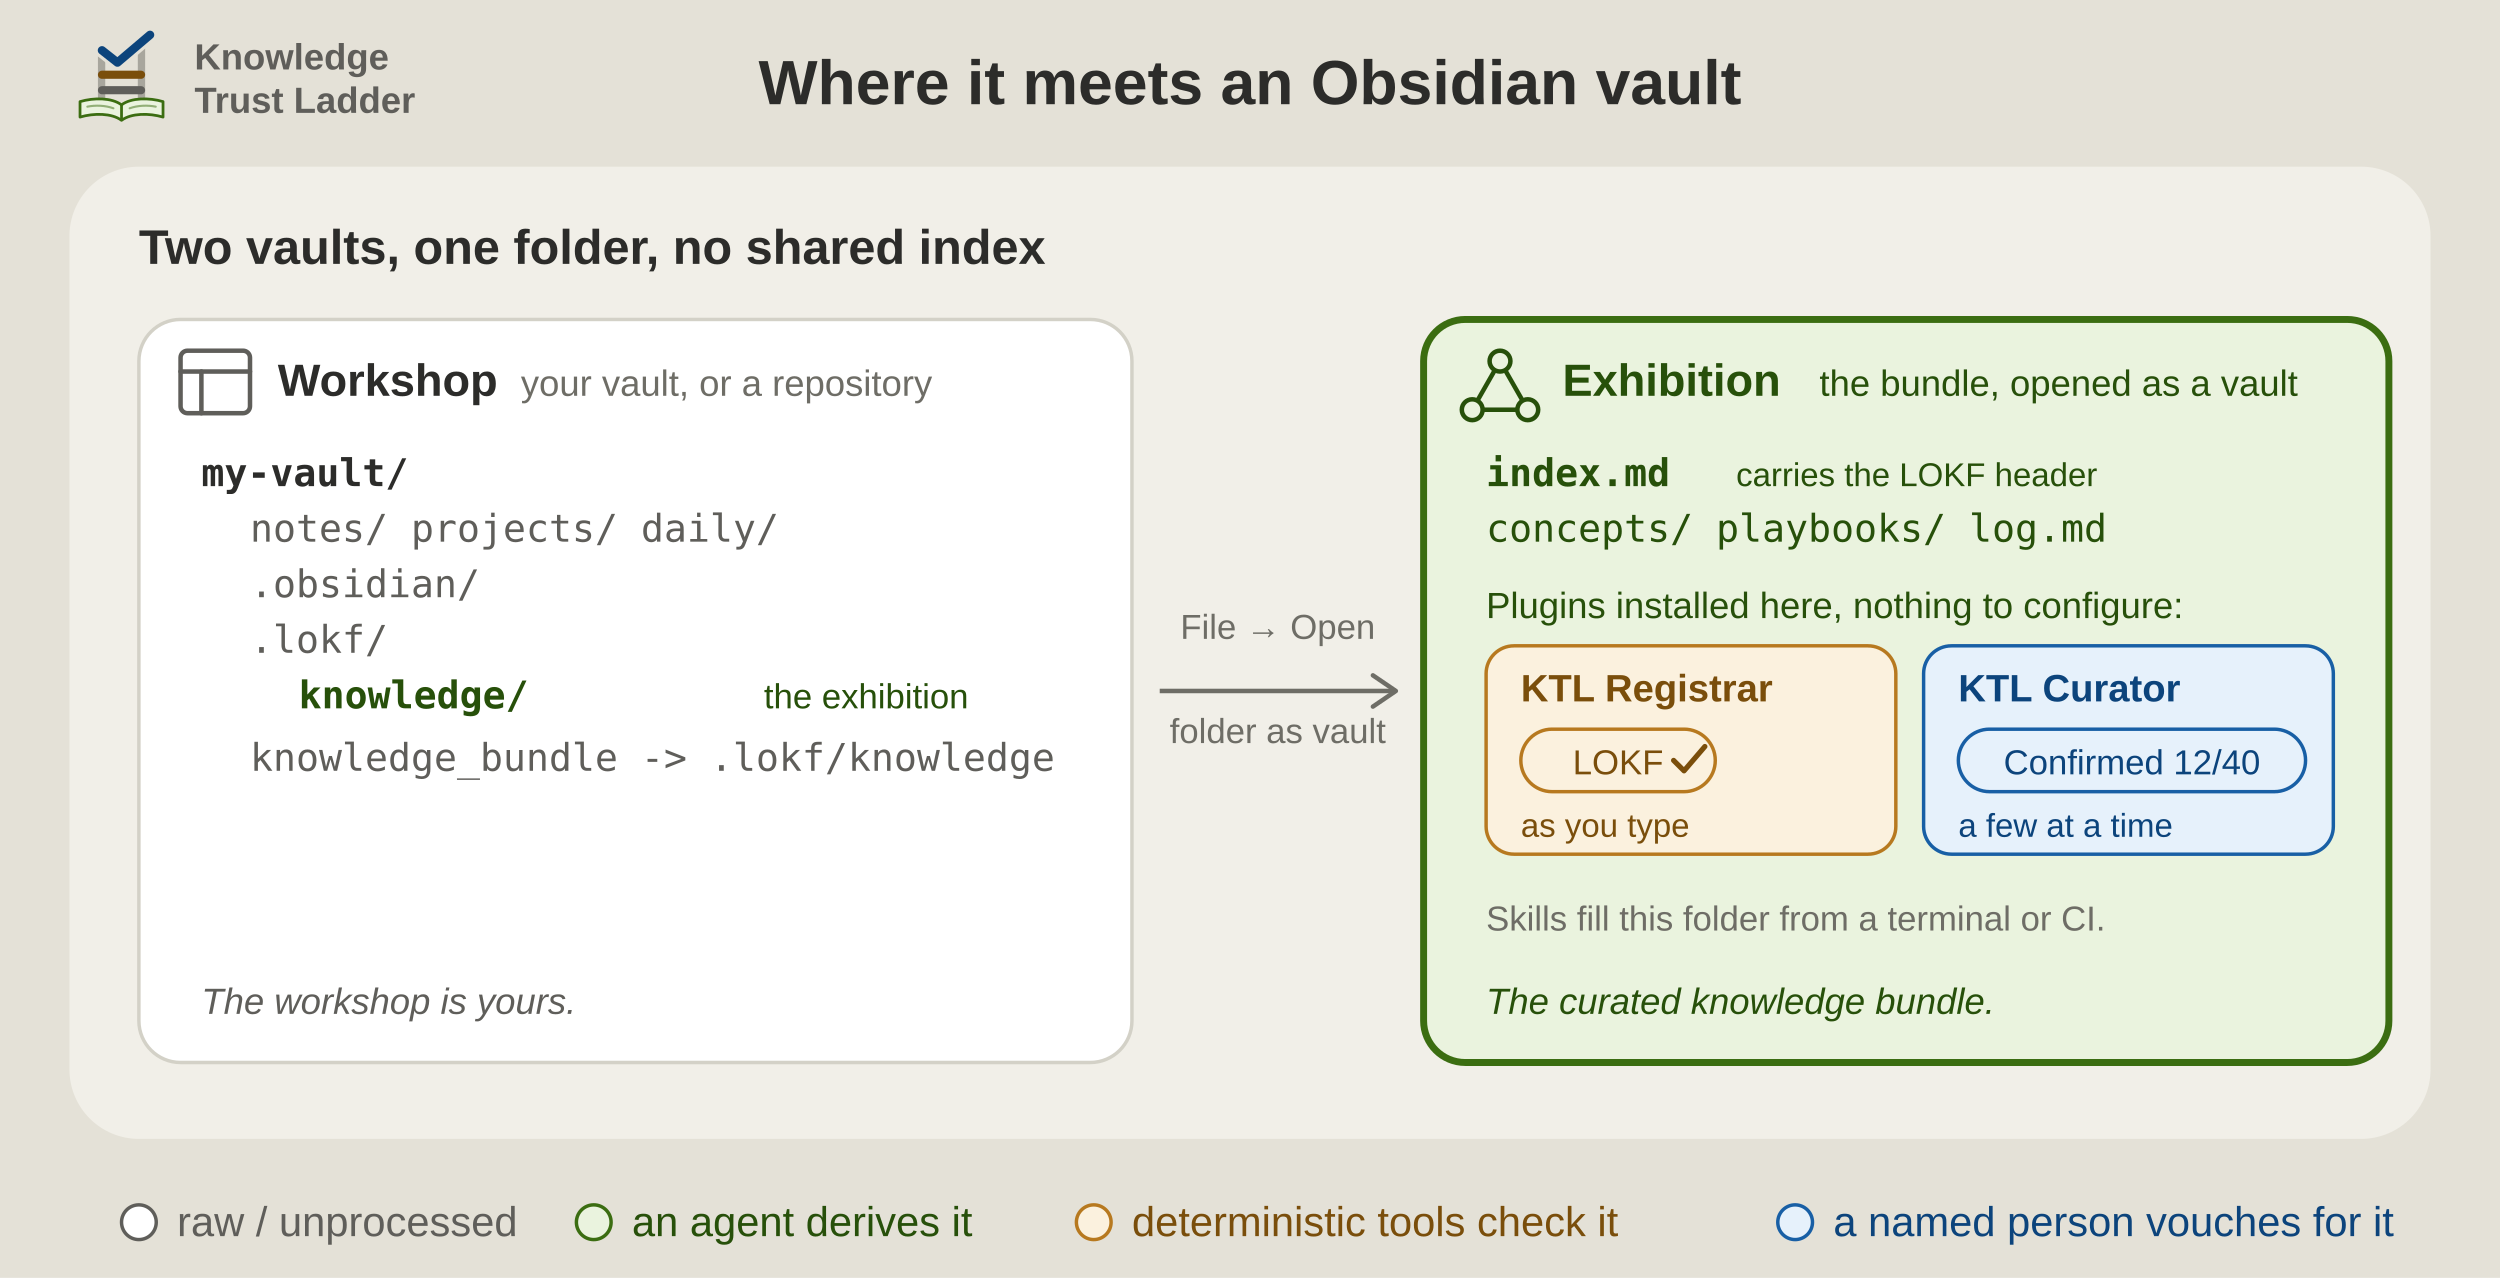
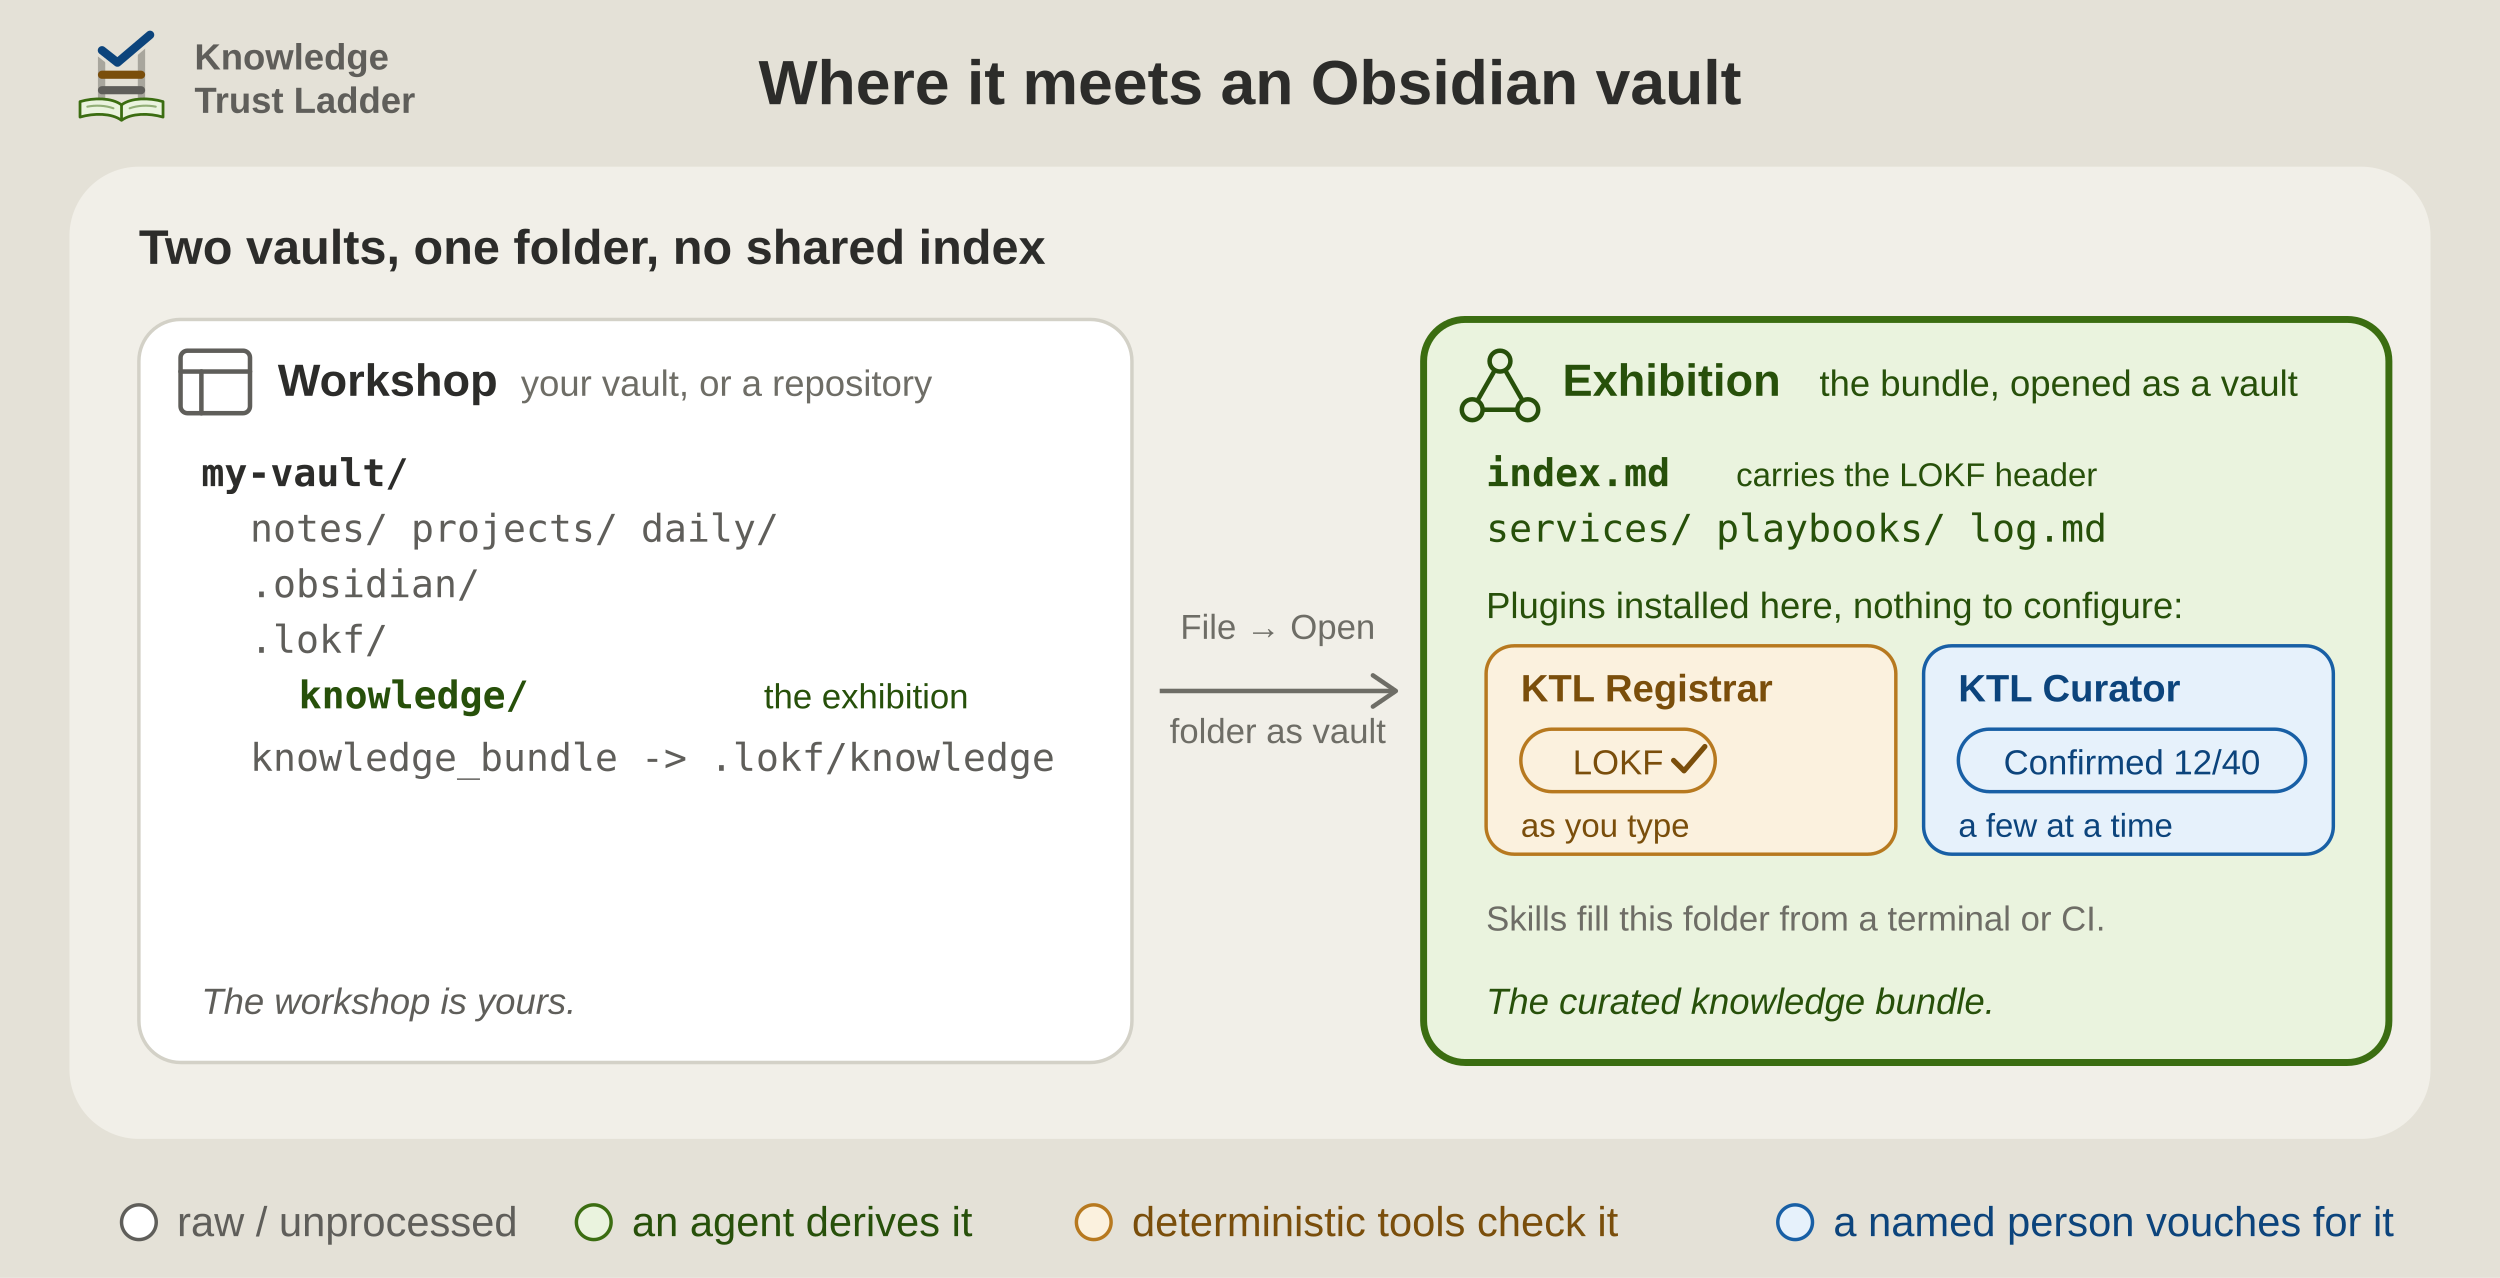
<svg xmlns="http://www.w3.org/2000/svg" width="720" height="368" viewBox="0 0 720 368" role="img" aria-labelledby="t d">
  <rect width="720" height="368" fill="#E4E1D7" />
  <g transform="translate(20,7) scale(0.46875)">
    <rect x="17.5" y="12" width="4.5" height="38" rx="2.25" fill="#A8A69D" />
    <rect x="42" y="12" width="4.5" height="38" rx="2.25" fill="#A8A69D" />
    <rect x="17.5" y="38" width="29" height="5" rx="2.5" fill="#5F5E5A" />
    <rect x="17.5" y="28.5" width="29" height="5" rx="2.5" fill="#7A4E0B" />
    <path d="M20 16 L29.5 23.5 L49.5 6.5" fill="none" stroke="#E4E1D7" stroke-width="9" stroke-linecap="round" stroke-linejoin="round" />
    <path d="M20 16 L29.5 23.5 L49.5 6.5" fill="none" stroke="#0C447C" stroke-width="5.2" stroke-linecap="round" stroke-linejoin="round" />
    <path d="M32 49.5 C26 45 15 45 6.5 47.5 v9.5 C15 54.5 26 54.5 32 59 C38 54.5 49 54.5 57.5 57 v-9.5 C49 45 38 45 32 49.5 z" fill="#EAF3DE" stroke="#3B6D11" stroke-width="1.7" stroke-linejoin="round" />
    <line x1="32" y1="49.5" x2="32" y2="59" stroke="#3B6D11" stroke-width="1.7" />
    <path d="M11 50.6 C16 49.6 22 49.8 27 51.6 M37 51.6 C42 49.8 48 49.6 53 50.6" fill="none" stroke="#3B6D11" stroke-opacity=".5" stroke-width="1.3" stroke-linecap="round" />
  </g>
  <text x="56" y="20" font-family="Arial, sans-serif" font-size="10.5" font-weight="700" fill="#5F5E5A">Knowledge</text>
  <text x="56" y="32.5" font-family="Arial, sans-serif" font-size="10.5" font-weight="700" fill="#5F5E5A">Trust Ladder</text>
  <text x="360.0" y="30" text-anchor="middle" font-family="Arial, sans-serif" font-size="18" font-weight="700" fill="#2C2C2A">Where it meets an Obsidian vault</text>
  <rect x="20" y="48" width="680" height="280" rx="20" fill="#F1EFE8" />
  <text x="40" y="76" font-family="Arial, sans-serif" font-size="14" font-weight="700" fill="#2C2C2A">Two vaults, one folder, no shared index</text>
  <rect x="40" y="92" width="286" height="214" rx="12" fill="#ffffff" stroke="#D3D1C7" stroke-width="1" />
  <g transform="translate(62,110)" stroke="#5F5E5A" stroke-width="1.3" fill="none" stroke-linecap="round" stroke-linejoin="round">
    <rect x="-10" y="-9" width="20" height="18" rx="2" />
    <line x1="-10" y1="-3" x2="10" y2="-3" />
    <line x1="-4" y1="-3" x2="-4" y2="9" />
  </g>
  <text x="80" y="114" font-family="Arial, sans-serif" font-size="13" font-weight="700" fill="#2C2C2A">Workshop</text>
  <text x="150" y="114" font-family="Arial, sans-serif" font-size="10.5" fill="#6E6D66">your vault, or a repository</text>
  <text x="58" y="140" font-family="Menlo, Consolas, monospace" font-size="11" font-weight="700" fill="#2C2C2A">my-vault/</text>
  <text x="72" y="156" font-family="Menlo, Consolas, monospace" font-size="11" fill="#5F5E5A">notes/  projects/  daily/</text>
  <text x="72" y="172" font-family="Menlo, Consolas, monospace" font-size="11" fill="#5F5E5A">.obsidian/</text>
  <text x="72" y="188" font-family="Menlo, Consolas, monospace" font-size="11" fill="#5F5E5A">.lokf/</text>
  <text x="86" y="204" font-family="Menlo, Consolas, monospace" font-size="11" font-weight="700" fill="#27500A">knowledge/</text>
  <text x="72" y="222" font-family="Menlo, Consolas, monospace" font-size="11" fill="#5F5E5A">knowledge_bundle  -&gt;  .lokf/knowledge</text>
  <text x="220" y="204" font-family="Arial, sans-serif" font-size="10" fill="#27500A">the exhibition</text>
  <text x="58" y="292" font-family="Arial, sans-serif" font-size="10.5" font-style="italic" fill="#5F5E5A">The workshop is yours.</text>
  <line x1="334" y1="199" x2="402" y2="199" stroke="#6E6D66" stroke-width="1.3" />
  <path d="M395.4 203.5 L402 199 L395.4 194.5" fill="none" stroke="#6E6D66" stroke-width="1.3" stroke-linecap="round" stroke-linejoin="round" />
  <text x="368" y="184" text-anchor="middle" font-family="Arial, sans-serif" font-size="10" fill="#6E6D66">File → Open</text>
  <text x="368" y="214" text-anchor="middle" font-family="Arial, sans-serif" font-size="10" fill="#6E6D66">folder as vault</text>
  <rect x="410" y="92" width="278" height="214" rx="12" fill="#EAF3DE" stroke="#3B6D11" stroke-width="2" />
  <g transform="translate(432,112)" stroke="#27500A" stroke-width="1.3" fill="none" stroke-linecap="round" stroke-linejoin="round">
    <line x1="-8" y1="6" x2="0" y2="-8" />
    <line x1="8" y1="6" x2="0" y2="-8" />
    <line x1="-8" y1="6" x2="8" y2="6" />
    <circle cx="0" cy="-8" r="3" fill="#EAF3DE" />
    <circle cx="-8" cy="6" r="3" fill="#EAF3DE" />
    <circle cx="8" cy="6" r="3" fill="#EAF3DE" />
  </g>
  <text x="450" y="114" font-family="Arial, sans-serif" font-size="13" font-weight="700" fill="#27500A">Exhibition</text>
  <text x="524" y="114" font-family="Arial, sans-serif" font-size="10.5" fill="#27500A">the bundle, opened as a vault</text>
  <text x="428" y="140" font-family="Menlo, Consolas, monospace" font-size="11" font-weight="700" fill="#27500A">index.md</text>
  <text x="500" y="140" font-family="Arial, sans-serif" font-size="9.5" fill="#27500A">carries the LOKF header</text>
-   <text x="428" y="156" font-family="Menlo, Consolas, monospace" font-size="11" fill="#27500A">concepts/  playbooks/  log.md</text>
+   <text x="428" y="156" font-family="Menlo, Consolas, monospace" font-size="11" fill="#27500A">services/  playbooks/  log.md</text>
  <text x="428" y="178" font-family="Arial, sans-serif" font-size="10.5" fill="#27500A">Plugins installed here, nothing to configure:</text>
  <rect x="428" y="186" width="118" height="60" rx="8" fill="#FBF1DE" stroke="#B7791F" stroke-width="1" />
  <text x="438" y="202" font-family="Arial, sans-serif" font-size="11" font-weight="700" fill="#7A4E0B">KTL Registrar</text>
  <rect x="438" y="210" width="56" height="18" rx="9.0" fill="#FBF1DE" stroke="#B7791F" stroke-width="1" />
  <text x="466.0" y="223.0" text-anchor="middle" font-family="Arial, sans-serif" font-size="10" fill="#7A4E0B">LOKF   </text>
  <path d="M482 219 l3 3 l6 -7" fill="none" stroke="#7A4E0B" stroke-width="1.5" stroke-linecap="round" stroke-linejoin="round" />
  <text x="438" y="241" font-family="Arial, sans-serif" font-size="9.5" fill="#7A4E0B">as you type</text>
  <rect x="554" y="186" width="118" height="60" rx="8" fill="#E6F1FB" stroke="#185FA5" stroke-width="1" />
  <text x="564" y="202" font-family="Arial, sans-serif" font-size="11" font-weight="700" fill="#0C447C">KTL Curator</text>
  <rect x="564" y="210" width="100" height="18" rx="9.0" fill="#E6F1FB" stroke="#185FA5" stroke-width="1" />
  <text x="614.0" y="223.0" text-anchor="middle" font-family="Arial, sans-serif" font-size="10" fill="#0C447C">Confirmed 12/40</text>
  <text x="564" y="241" font-family="Arial, sans-serif" font-size="9.5" fill="#0C447C">a few at a time</text>
  <text x="428" y="268" font-family="Arial, sans-serif" font-size="10" fill="#6E6D66">Skills fill this folder from a terminal or CI.</text>
  <text x="428" y="292" font-family="Arial, sans-serif" font-size="10.5" font-style="italic" fill="#27500A">The curated knowledge bundle.</text>
  <circle cx="40" cy="352" r="5" fill="#ffffff" stroke="#5F5E5A" stroke-width="1" />
  <text x="51" y="356" font-family="Arial, sans-serif" font-size="12" fill="#5F5E5A">raw / unprocessed</text>
  <circle cx="171" cy="352" r="5" fill="#EAF3DE" stroke="#3B6D11" stroke-width="1" />
  <text x="182" y="356" font-family="Arial, sans-serif" font-size="12" fill="#27500A">an agent derives it</text>
  <circle cx="315" cy="352" r="5" fill="#FBF1DE" stroke="#B7791F" stroke-width="1" />
  <text x="326" y="356" font-family="Arial, sans-serif" font-size="12" fill="#7A4E0B">deterministic tools check it</text>
  <circle cx="517" cy="352" r="5" fill="#E6F1FB" stroke="#185FA5" stroke-width="1" />
  <text x="528" y="356" font-family="Arial, sans-serif" font-size="12" fill="#0C447C">a named person vouches for it</text>
</svg>
